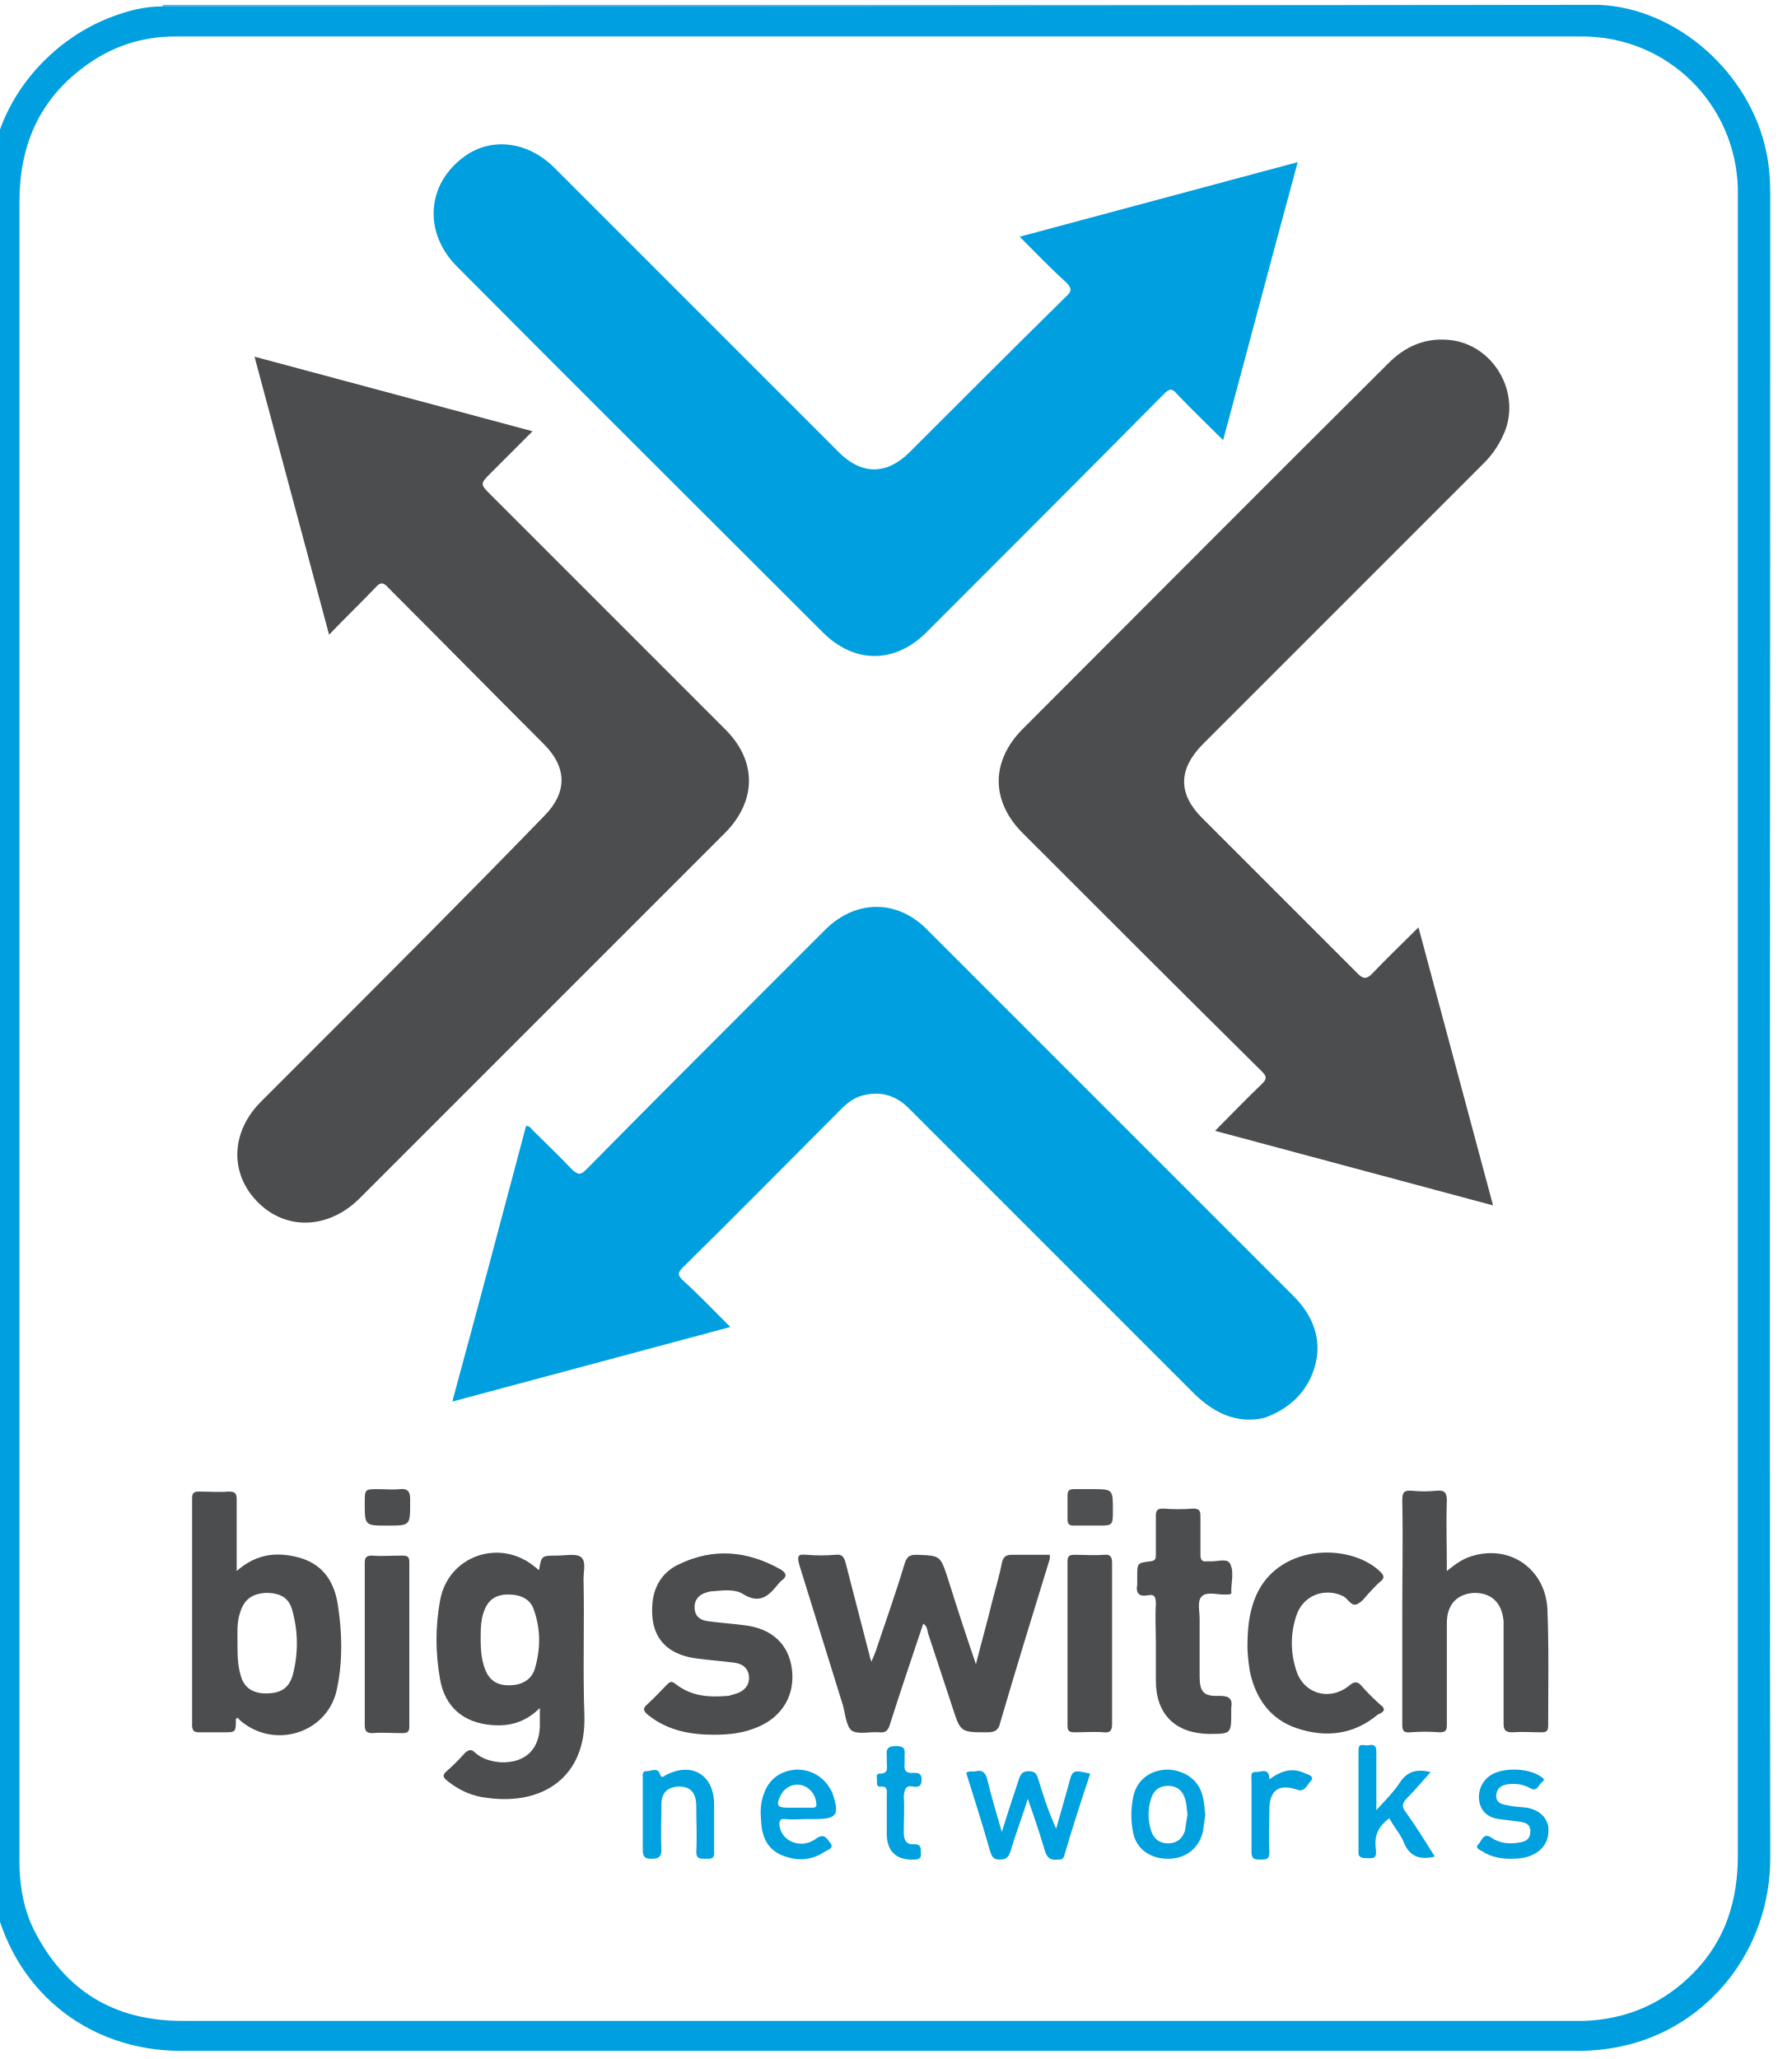
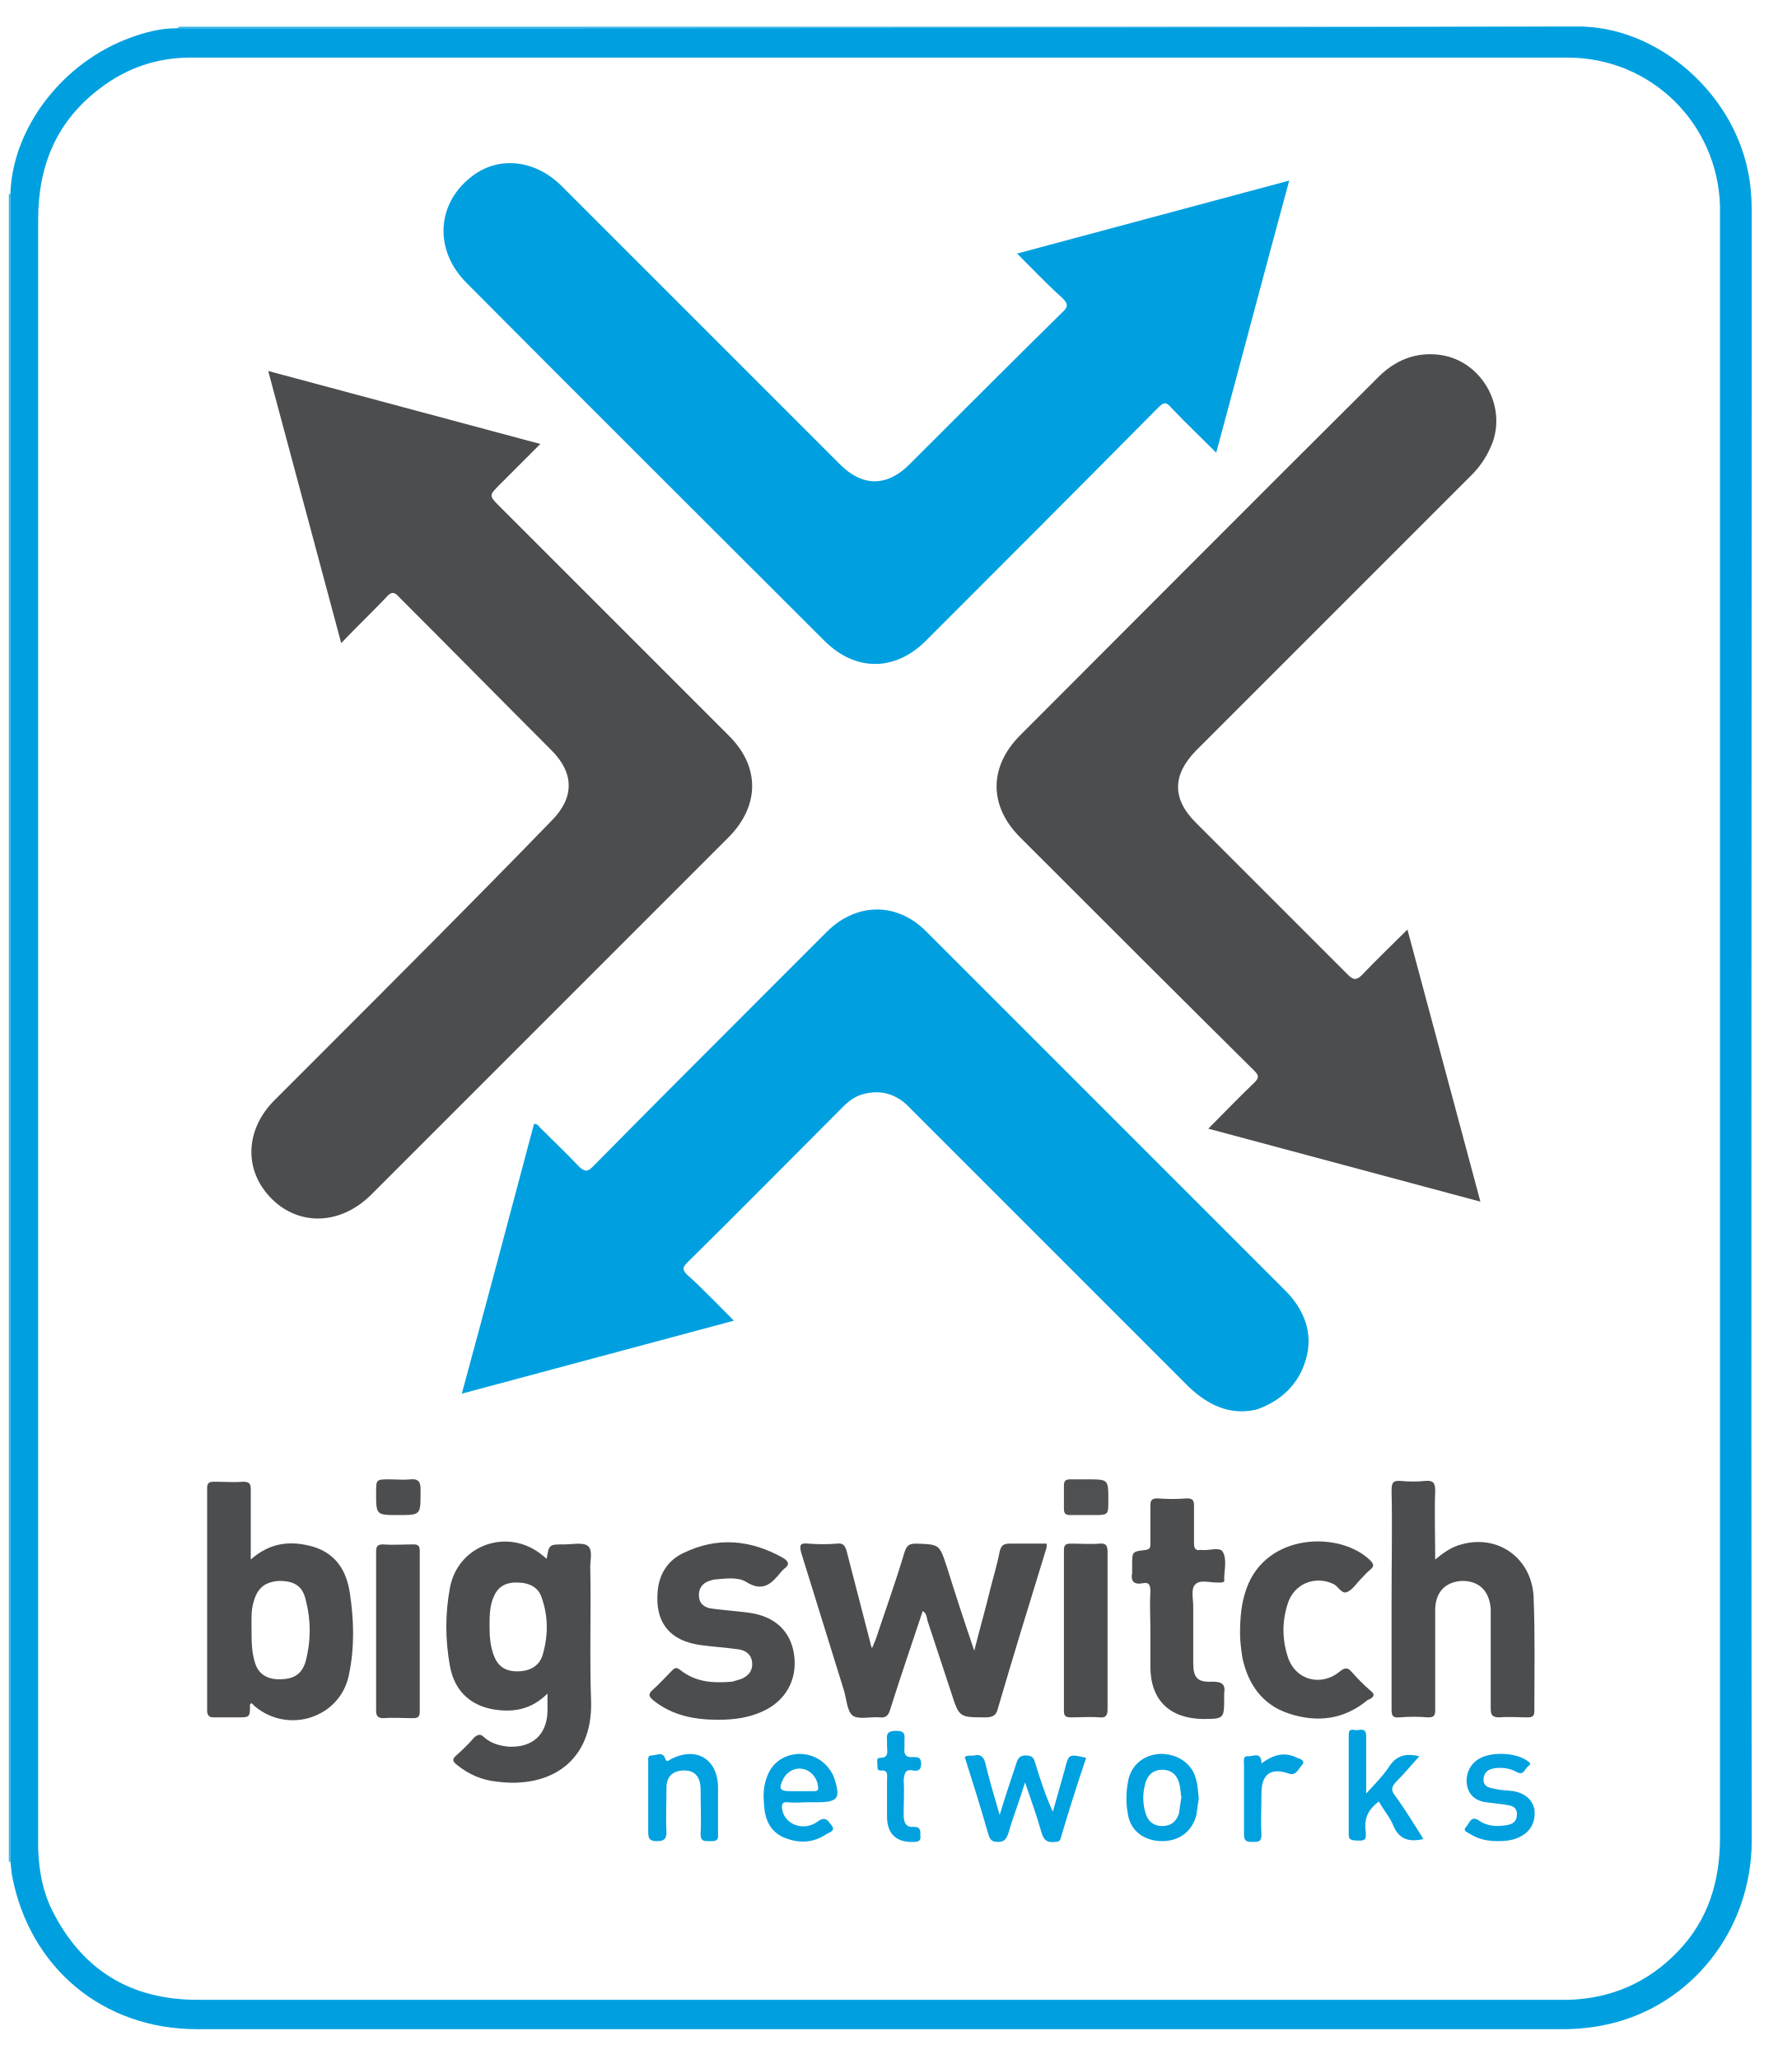
- <svg xmlns="http://www.w3.org/2000/svg" version="1.1" id="Layer_1" x="0px" y="0px" viewBox="11 11 221 254" style="enable-background:new 0 0 241.3 276.7;" xml:space="preserve">
+ <svg xmlns="http://www.w3.org/2000/svg" version="1.1" id="Layer_1" x="0px" y="0px" viewBox="8.59 8.24 225.82 259.52" style="enable-background:new 0 0 241.3 276.7;" xml:space="preserve">
  <style type="text/css">
	.st0{fill:#333333;}
	.st1{fill:#DC4814;}
	.st2{fill:#EFECEB;}
	.st3{fill:#F4F4F4;}
	.st4{fill:#CCCCCC;}
	.st5{fill:#ACACAC;}
	.st6{fill:#878787;}
	.st7{fill:#E04725;}
	.st8{fill:#3FB7E7;}
	.st9{fill:#00A0E0;}
	.st10{fill:#4C4D4F;}
	.st11{fill:#00A1E0;}
	.st12{fill:#02A1E0;}
	.st13{fill:#01A1E0;}
	.st14{fill:#4F5052;}
</style>
  <g>
    <path class="st8" d="M9.9,239.9c0-68,0-136.1,0-204.1c0-1,0-2.1,0-3.1l0,0c-0.1,0-0.1,0-0.2,0c0,70.1,0,140.2,0,210.2   c0.1,0,0.1,0,0.2,0C9.9,242,9.9,240.9,9.9,239.9z" />
    <path class="st8" d="M33.8,11.8c57.2,0,114.3,0,171.5,0c1,0,1.9,0,2.9,0h0c0-0.1,0-0.1,0-0.2c-59,0-118.1,0-177.1,0   c0,0.1,0,0.1-0.1,0.2C31.9,11.8,32.9,11.8,33.8,11.8z" />
    <path class="st9" d="M33.8,11.8c-1,0-1.9,0-2.9,0c-2.1,0-4,0.5-5.9,1.2c-8.5,3.1-14.8,11.3-15.1,19.6c0,1,0,2.1,0,3.1   c0,68,0,136.1,0,204.1c0,1,0,2.1,0,3.1c0.1,0.6,0.1,1.1,0.2,1.7c2.2,11.7,11.5,19.4,23.3,19.4c57.4,0,114.9,0,172.3,0   c1.8,0,3.7-0.2,5.5-0.6c10.5-2.3,18.2-11.8,18.2-23.2c-0.1-68.3,0-136.6,0-205c0-1.8-0.1-3.7-0.5-5.5c-2-9.7-11-17.7-20.6-18.1   c-1,0-1.9,0-2.9,0C148.1,11.8,91,11.8,33.8,11.8z M225.4,34.2c0,0.8,0,1.6,0,2.4c0,33.8,0,67.5,0,101.3c0,34,0,68,0,102   c0,5.5-1.5,10.4-5.4,14.4c-3.7,3.8-8.2,5.8-13.6,6c-0.4,0-0.9,0-1.3,0c-57.2,0-114.4,0-171.6,0c-8.4,0-14.5-3.7-18.3-11.2   c-1.2-2.4-1.7-5-1.8-7.8c0-0.5,0-1,0-1.4c0-68,0-136,0-204c0-6.9,2.4-12.5,7.9-16.6c3.3-2.5,7.1-3.8,11.3-3.8   c57.9,0,115.7,0,173.6,0C216.7,15.5,225.1,23.8,225.4,34.2z" />
    <path class="st10" d="M49.2,140.9c-2,2-4.1,4.1-6.1,6.1c-4,4.1-3.7,9.7,0.6,13.1c3.5,2.7,8.2,2.2,11.7-1.3c15-15,30-30,45-45   c4-4,4-9,0-12.9c-9.6-9.6-19.2-19.2-28.8-28.8c-1.4-1.4-1.4-1.4,0-2.8c1.7-1.7,3.3-3.3,5.1-5.1c-11.5-3.1-22.8-6.1-34.3-9.2   c3.1,11.5,6.1,22.8,9.2,34.3c2-2.1,3.9-3.9,5.7-5.8c0.6-0.7,1-0.7,1.6,0c6.4,6.4,12.8,12.9,19.2,19.3c2.9,2.9,2.9,6,0,8.9   C68.6,121.5,58.9,131.2,49.2,140.9z" />
    <path class="st10" d="M137.3,113.9c9.8,9.8,19.6,19.6,29.4,29.3c0.6,0.6,0.6,0.9,0,1.5c-1.9,1.8-3.8,3.8-5.8,5.8   c11.5,3.1,22.8,6.1,34.3,9.2c-3.1-11.5-6.1-22.8-9.2-34.3c-2,2-3.9,3.8-5.7,5.7c-0.7,0.7-1.1,0.7-1.8,0   c-6.4-6.4-12.8-12.8-19.2-19.2c-3-3-2.9-6,0-9c11.6-11.6,23.2-23.2,34.8-34.8c1.2-1.2,2-2.5,2.6-4c1.8-4.8-1.4-10.3-6.4-11.1   c-3.3-0.5-6,0.7-8.2,3c-15,14.9-29.9,29.9-44.9,44.9C133.2,104.9,133.2,109.9,137.3,113.9z" />
    <path class="st9" d="M112.5,89c3.9,3.9,8.9,3.9,12.8,0c9.8-9.8,19.6-19.6,29.3-29.4c0.7-0.7,1-0.7,1.6,0c1.8,1.9,3.7,3.7,5.7,5.7   c3.1-11.5,6.1-22.9,9.2-34.3c-11.5,3.1-22.8,6.1-34.3,9.2c2,2,3.8,3.9,5.7,5.6c0.7,0.7,0.8,1.1,0,1.8c-6.5,6.4-12.9,12.8-19.3,19.2   c-2.8,2.8-5.9,2.8-8.7,0c-6.1-6.1-12.3-12.3-18.4-18.4C90.6,42.9,85,37.3,79.4,31.7c-3.3-3.3-7.8-3.8-11.1-1.4   c-4.7,3.4-5.1,9.4-0.9,13.6C82.4,59,97.5,74,112.5,89z" />
    <path class="st9" d="M173.2,179.6c1-3.4-0.3-6.4-2.6-8.7c-15.1-15.1-30.2-30.2-45.3-45.3c-3.7-3.7-8.8-3.6-12.5,0.1   c-2.6,2.6-5.3,5.3-7.9,7.9c-7.2,7.2-14.4,14.4-21.6,21.7c-0.7,0.7-1,0.6-1.7,0c-1.6-1.7-3.3-3.3-4.9-4.9c-0.2-0.2-0.3-0.5-0.8-0.5   c-3,11.3-6,22.6-9.1,34c11.5-3.1,22.8-6.1,34.3-9.2c-2.1-2.1-3.9-4-5.9-5.8c-0.6-0.6-0.6-0.9,0-1.5c6.6-6.5,13.1-13.1,19.7-19.7   c0.7-0.7,1.4-1.2,2.3-1.5c2.4-0.7,4.4-0.1,6.1,1.7c11.7,11.7,23.4,23.4,35.1,35.1c2.4,2.3,5.2,3.7,8.6,2.9   C170.1,184.8,172.3,182.7,173.2,179.6z" />
    <path class="st10" d="M134.4,223.5c1.9-6.5,3.9-13,5.9-19.5c0.1-0.4,0.3-0.7,0.2-1.2c-1.5,0-3,0-4.6,0c-0.8,0-1.1,0.2-1.3,1   c-0.3,1.6-0.8,3.2-1.2,4.8c-0.6,2.5-1.3,4.9-2,7.7c-1.3-3.8-2.4-7.2-3.5-10.7c-0.9-2.7-0.9-2.7-3.8-2.8c-0.9,0-1.2,0.2-1.5,1.1   c-1.1,3.7-2.4,7.3-3.6,10.9c-0.1,0.3-0.3,0.7-0.5,1.2c-0.1-0.4-0.2-0.5-0.2-0.7c-1-3.9-2-7.7-3-11.6c-0.2-0.7-0.5-1-1.2-0.9   c-1.2,0.1-2.4,0.1-3.6,0c-1-0.1-1.2,0.1-0.9,1.2c1.8,5.8,3.6,11.6,5.4,17.4c0.3,1.1,0.4,2.6,1.1,3.1c0.8,0.5,2.2,0.1,3.4,0.2   c0.8,0.1,1.1-0.3,1.3-1c1.3-4.1,2.7-8.2,4.1-12.4c0.5,0.3,0.5,0.8,0.6,1.2c1,3,2,6.1,3,9.1c1,3.1,1,3.1,4.3,3.1   C133.8,224.7,134.2,224.4,134.4,223.5z" />
    <path class="st10" d="M82.7,203.1c-0.6-0.5-2-0.2-3-0.2c-1.9,0-1.9,0-2.2,1.8c-0.2-0.1-0.3-0.3-0.5-0.4c-4.3-3.6-10.7-1.4-11.7,4.1   c-0.6,3.2-0.6,6.5,0,9.8c0.6,3.4,2.9,5.3,6.3,5.6c2.2,0.2,4.2-0.3,6-2.1c0,0.9,0,1.6,0,2.3c-0.1,2.9-1.9,4.5-4.8,4.4   c-1.2-0.1-2.3-0.4-3.2-1.2c-0.4-0.4-0.7-0.4-1.2,0c-0.7,0.8-1.5,1.6-2.3,2.3c-0.6,0.5-0.4,0.8,0.1,1.2c1.5,1.2,3.1,1.9,5,2.1   c6.8,0.9,12.1-2.6,11.9-10.1c-0.2-5.5,0-11-0.1-16.5C82.9,205.1,83.4,203.7,82.7,203.1z M77,216.8c-0.4,1.4-1.6,2.1-3.2,2.1   c-1.6,0-2.5-0.7-3-2.1c-0.4-1.1-0.5-2.3-0.5-3.5c0-1.2,0-2.4,0.4-3.5c0.5-1.4,1.4-2.1,3-2.1c1.6,0,2.8,0.6,3.2,2   C77.7,212,77.7,214.4,77,216.8z" />
    <path class="st10" d="M35.6,224.7c1,0,1.9,0,2.9,0c1.6,0,1.6,0,1.6-1.6c0-0.1,0.1-0.1,0.2-0.2c0.1,0.1,0.3,0.3,0.4,0.4   c4.3,3.6,10.9,1.4,11.9-4.1c0.7-3.4,0.6-6.8,0.1-10.1c-0.4-2.8-1.7-5-4.6-5.9c-2.8-0.8-5.4-0.6-7.9,1.6c0-3.1,0-5.9,0-8.8   c0-0.8-0.2-1-1-1c-1.2,0.1-2.4,0-3.6,0c-0.6,0-0.9,0.1-0.9,0.8c0,9.4,0,18.8,0,28.2C34.8,224.5,34.9,224.7,35.6,224.7z M40.6,210   c0.5-1.7,1.5-2.4,3.2-2.5c1.8,0,2.9,0.6,3.3,2.3c0.7,2.6,0.7,5.3,0,7.9c-0.5,1.6-1.5,2.2-3.3,2.2c-1.6,0-2.7-0.7-3.1-2.2   c-0.4-1.3-0.4-2.7-0.4-4C40.3,212.5,40.2,211.2,40.6,210z" />
    <path class="st10" d="M192.8,202.9c-1.2,0.3-2.2,1-3.3,1.9c0-3-0.1-5.9,0-8.7c0-1-0.3-1.3-1.3-1.2c-1,0.1-2,0.1-3,0   c-1.1-0.1-1.2,0.3-1.2,1.3c0.1,4.5,0,9,0,13.6c0,4.6,0,9.3,0,13.9c0,0.7,0.1,1.1,1,1c1.2-0.1,2.4-0.1,3.6,0c0.7,0,0.9-0.2,0.9-0.9   c0-1.6,0-3.1,0-4.7c0-2.6,0-5.3,0-7.9c0-2.3,1.3-3.6,3.4-3.7c2.1,0,3.4,1.2,3.6,3.5c0,0.5,0,1,0,1.4c0,3.7,0,7.4,0,11.2   c0,0.8,0.2,1.1,1.1,1.1c1.2-0.1,2.4,0,3.6,0c0.6,0,0.8-0.2,0.8-0.8c0-4.8,0.1-9.7-0.1-14.5C201.6,204.6,197.4,201.6,192.8,202.9z" />
    <path class="st10" d="M108.7,216.9c-0.4-3.1-2.5-5-5.8-5.4c-1.5-0.2-3-0.3-4.5-0.5c-0.9-0.1-1.6-0.5-1.7-1.5c-0.1-1,0.4-1.7,1.3-2   c0.3-0.1,0.6-0.2,0.9-0.2c1.2-0.1,2.7-0.3,3.7,0.3c2.2,1.4,3.3,0.2,4.5-1.3c0.1-0.1,0.2-0.2,0.3-0.3c0.7-0.5,0.7-0.9-0.1-1.4   c-4.1-2.3-8.3-2.7-12.6-0.6c-1.9,0.9-3,2.6-3.2,4.7c-0.4,4,1.5,6.4,5.5,6.9c1.5,0.2,3,0.3,4.5,0.5c1,0.1,1.8,0.6,1.9,1.7   c0.1,1.1-0.6,1.8-1.5,2.1c-0.3,0.1-0.7,0.2-1,0.3c-2.4,0.2-4.6,0.1-6.6-1.5c-0.4-0.3-0.6-0.3-1,0.1c-0.8,0.8-1.5,1.6-2.4,2.4   c-0.7,0.6-0.5,0.9,0.1,1.4c2.4,1.9,5.2,2.4,8.1,2.4c1.9,0,3.7-0.2,5.5-1C107.6,222.7,109.1,220,108.7,216.9z" />
    <path class="st10" d="M181.3,221.3c-0.8-0.7-1.6-1.5-2.3-2.3c-0.5-0.6-0.9-0.6-1.5-0.1c-2.4,2-5.7,1.1-6.6-1.9   c-0.7-2.2-0.7-4.4,0-6.6c0.8-2.6,3.5-3.6,5.8-2.5c0.6,0.3,1,1.3,1.7,1c0.7-0.3,1.1-1,1.6-1.5c0.4-0.4,0.8-0.9,1.3-1.3   c0.5-0.4,0.5-0.7,0-1.2c-3.8-3.7-13.1-3.5-15.6,3.6c-0.6,1.7-0.8,3.4-0.8,5.7c0,0.6,0.1,1.8,0.3,3c0.7,3.3,2.5,5.9,5.8,7   c3.6,1.2,7,0.8,10-1.7C181.8,222.2,182,221.8,181.3,221.3z" />
    <path class="st10" d="M161.9,207.7c0.2,0,0.4,0,0.6,0c0.3,0,0.5-0.1,0.4-0.4c0-1.2,0.4-2.5-0.2-3.5c-0.4-0.6-1.7-0.1-2.6-0.2   c-0.1,0-0.2,0-0.2,0c-0.6,0.1-0.8-0.2-0.8-0.8c0-1.6,0-3.1,0-4.7c0-0.7-0.1-1-0.9-1c-1.2,0.1-2.5,0.1-3.7,0c-0.7,0-0.9,0.2-0.9,0.9   c0,1.6,0,3.2,0,4.8c0,0.4,0,0.7-0.6,0.8c-1.7,0.2-1.7,0.2-1.7,1.9c0,0.3,0,0.6,0,1c-0.2,1,0.2,1.5,1.3,1.3c0.9-0.2,1,0.3,1,1.1   c-0.1,1.6,0,3.2,0,4.8c0,1.5,0,3,0,4.6c0,4.2,2.4,6.5,6.5,6.6c2.8,0,2.8,0,2.8-2.7c0-0.2,0-0.3,0-0.5c0.2-1.2-0.3-1.5-1.5-1.5   c-1.9,0.1-2.4-0.5-2.4-2.4c0-2.4,0-4.7,0-7.1c0-0.9-0.3-2.1,0.2-2.7C159.8,207.3,161,207.7,161.9,207.7z" />
    <path class="st10" d="M60.7,202.9c-1.3,0-2.6,0.1-3.8,0c-0.8,0-0.9,0.3-0.9,1c0,3.3,0,6.6,0,9.8c0,3.4,0,6.7,0,10.1   c0,0.7,0.2,1,0.9,1c1.2-0.1,2.5,0,3.7,0c0.6,0,0.9-0.1,0.9-0.8c0-6.8,0-13.5,0-20.3C61.5,203.1,61.3,202.9,60.7,202.9z" />
    <path class="st10" d="M148.2,213.8c0-3.3,0-6.6,0-10c0-0.7-0.2-1.1-1-1c-1.2,0.1-2.4,0-3.6,0c-0.6,0-0.9,0.1-0.9,0.8   c0,6.8,0,13.5,0,20.3c0,0.7,0.3,0.8,0.9,0.8c1.2,0,2.4-0.1,3.6,0c0.8,0.1,1-0.3,1-1C148.2,220.4,148.2,217.1,148.2,213.8z" />
    <path class="st11" d="M142.8,231.3c-0.5,1.8-1,3.5-1.5,5.3c-0.9-2-1.6-4.1-2.2-6.1c-0.2-0.6-0.3-1-1.2-1c-0.8,0-1,0.4-1.2,1   c-0.7,2.1-1.4,4.2-2.1,6.5c-0.7-2.4-1.3-4.4-1.8-6.5c-0.2-0.8-0.6-1.2-1.4-1c-0.4,0.1-0.8-0.1-1.2,0.2c1,3.2,2,6.3,2.9,9.5   c0.2,0.6,0.3,1.2,1.2,1.2c0.9,0,1.1-0.3,1.4-1.1c0.6-2.1,1.4-4.1,2.1-6.4c0.8,2.3,1.5,4.3,2.1,6.4c0.3,1,0.8,1.2,1.7,1.1   c0.4,0,0.6-0.1,0.7-0.5c1-3.4,2.1-6.8,3.2-10.1C143.3,229.3,143.3,229.3,142.8,231.3z" />
    <path class="st11" d="M184.6,232.8c1-1,1.9-2.1,2.9-3.2c-1.7-0.4-2.9-0.1-3.8,1.3c-0.8,1.2-1.8,2.2-2.9,3.4c0-2.6,0-4.9,0-7.3   c0-0.8-0.5-0.8-1-0.7c-0.5,0.1-1.2-0.4-1.2,0.6c0,4.2,0,8.4,0,12.6c0,0.4,0.1,0.6,0.6,0.7c1.5,0.1,1.7,0.1,1.5-1.5   c-0.1-1.5,0.5-2.5,1.7-3.4c0.6,1.1,1.4,2,1.8,3c0.7,1.7,1.9,2.1,3.5,1.8c0,0,0.1,0,0.3-0.1c-1.2-1.9-2.3-3.7-3.6-5.5   C183.9,233.9,184,233.4,184.6,232.8z" />
    <path class="st12" d="M99.1,233.6c0-3.7-2.8-5.3-6-3.6c-0.3,0.2-0.5,0.4-0.7-0.2c-0.3-0.8-1.1-0.3-1.7-0.3c-0.5,0-0.4,0.5-0.4,0.8   c0,1.5,0,3,0,4.6c0,1.4,0,2.9,0,4.3c0,0.9,0.3,1.1,1.1,1.1c0.8,0,1.2-0.2,1.2-1.1c-0.1-1.9,0-3.8,0-5.6c0-1.4,0.7-2.1,2-2.2   c1.5-0.1,2.3,0.7,2.3,2.4c0,1.9,0.1,3.8,0,5.6c0,0.9,0.4,0.9,1.1,0.9c0.6,0,1.2,0.1,1.1-0.9C99.1,237.5,99.1,235.6,99.1,233.6z" />
    <path class="st13" d="M109.3,229.3c-2,0.1-3.5,1.2-4.1,3.1c-0.4,1.1-0.4,2.2-0.3,3.3c0.1,1.8,0.7,3.3,2.4,4.1   c1.9,0.8,3.7,0.8,5.5-0.4c0.3-0.2,1.2-0.4,0.6-1.1c-0.4-0.5-0.7-1.2-1.7-0.5c-1.7,1.3-4.1,0.5-4.5-1.4c-0.1-0.6-0.1-1.1,0.7-1   c0.9,0.1,1.8,0,2.6,0c0.3,0,0.6,0,1,0c2.8,0,3.1-0.5,2.2-3.2C112.9,230.4,111.3,229.3,109.3,229.3z M111.2,234c-0.6,0-1.2,0-1.8,0   c-0.4,0-0.8,0-1.2,0c-1.3,0-1.5-0.3-0.9-1.5c0.5-1,1.5-1.5,2.5-1.3c1,0.2,1.8,1.1,1.9,2.2C111.8,233.9,111.6,234,111.2,234z" />
    <path class="st13" d="M155.1,229.3c-2.2,0-3.9,1.3-4.3,3.4c-0.3,1.5-0.3,2.9,0,4.4c0.4,2,2.1,3.2,4.3,3.2c2.2,0,3.8-1.3,4.3-3.3   c0.1-0.7,0.2-1.4,0.3-2.1c-0.1-0.7-0.1-1.5-0.3-2.2C159,230.7,157.3,229.4,155.1,229.3z M157.2,236.8c-0.3,1-1,1.6-2.1,1.6   c-1.1,0-1.8-0.6-2.1-1.6c-0.4-1.3-0.4-2.6,0-3.9c0.3-1,1-1.6,2.1-1.6c1.1,0,1.8,0.6,2.1,1.6c0.2,0.6,0.2,1.3,0.3,1.9   C157.4,235.5,157.3,236.2,157.2,236.8z" />
    <path class="st13" d="M199.4,234c-0.8-0.1-1.6-0.1-2.4-0.3c-0.7-0.1-1.5-0.3-1.4-1.3c0.1-0.9,0.7-1.2,1.5-1.3   c0.9-0.1,1.8,0,2.7,0.5c0.9,0.5,1-0.5,1.5-0.8c0.4-0.3,0-0.5-0.3-0.7c-1.5-1-4.6-1.1-6.1-0.1c-1.1,0.7-1.6,2-1.4,3.2   c0.2,1.2,1,2,2.4,2.2c0.8,0.1,1.6,0.2,2.4,0.3c0.7,0.1,1.5,0.2,1.5,1.2c0,1-0.6,1.3-1.4,1.4c-1.2,0.2-2.4,0.1-3.4-0.6   c-1-0.7-1.2,0.4-1.6,0.8c-0.5,0.5,0.2,0.7,0.5,0.9c1.1,0.7,2.3,0.9,3.5,0.9c1,0,2-0.1,2.9-0.6c1.3-0.7,1.9-1.9,1.7-3.5   C201.7,235.1,200.9,234.3,199.4,234z" />
    <path class="st13" d="M123.7,231.4c0.7,0.1,1-0.1,1-0.9c0-0.8-0.5-0.8-1-0.8c-0.9,0.1-1.2-0.3-1.1-1.1c0-0.4,0-0.7,0-1.1   c0.1-0.9-0.2-1.1-1.1-1.1c-1,0-1.2,0.4-1.1,1.2c0,0.3,0,0.6,0,0.8c0,0.6,0.3,1.4-0.9,1.4c-0.5,0-0.3,0.6-0.3,0.9   c0,0.3-0.1,0.7,0.4,0.7c1-0.1,0.8,0.6,0.8,1.2c0,0.8,0,1.5,0,2.3c0,0.8,0,1.5,0,2.3c0,2.2,1.2,3.3,3.4,3.2c0.6,0,0.9-0.2,0.8-0.8   c0-0.5,0.1-1.1-0.8-1.1c-1,0.1-1.3-0.5-1.3-1.5c0-1.5,0.1-3,0-4.4C122.6,231.6,122.8,231.2,123.7,231.4z" />
    <path class="st13" d="M172.1,229.8c-1.6-0.8-3-0.4-4.5,0.7c0-1.5-1-0.9-1.6-0.9c-0.8-0.1-0.6,0.6-0.6,1c0,3,0,5.9,0,8.9   c0,0.9,0.5,0.9,1.1,0.9c0.7,0,1.1,0,1.1-0.9c-0.1-1.7,0-3.4,0-5.2c0-2.5,1.2-3.3,3.5-2.5c0.9,0.3,1.2-0.7,1.7-1.2   C173.1,230.1,172.4,229.9,172.1,229.8z" />
    <path class="st14" d="M145.7,194.7c-0.7,0-1.4,0-2.2,0c-0.6,0-0.8,0.2-0.8,0.8c0,1,0,1.9,0,2.9c0,0.6,0.2,0.8,0.8,0.8   c1,0,1.9,0,2.9,0c1.9,0,1.9,0,1.9-1.9C148.3,194.7,148.3,194.7,145.7,194.7z" />
    <path class="st10" d="M60.3,194.7c-0.9,0.1-1.8,0-2.6,0c-1.7,0-1.7,0-1.7,1.7c0,2.8,0,2.8,2.8,2.8c2.8,0,2.8,0,2.8-2.8   c0-0.2,0-0.3,0-0.5C61.6,195,61.3,194.6,60.3,194.7z" />
  </g>
</svg>
